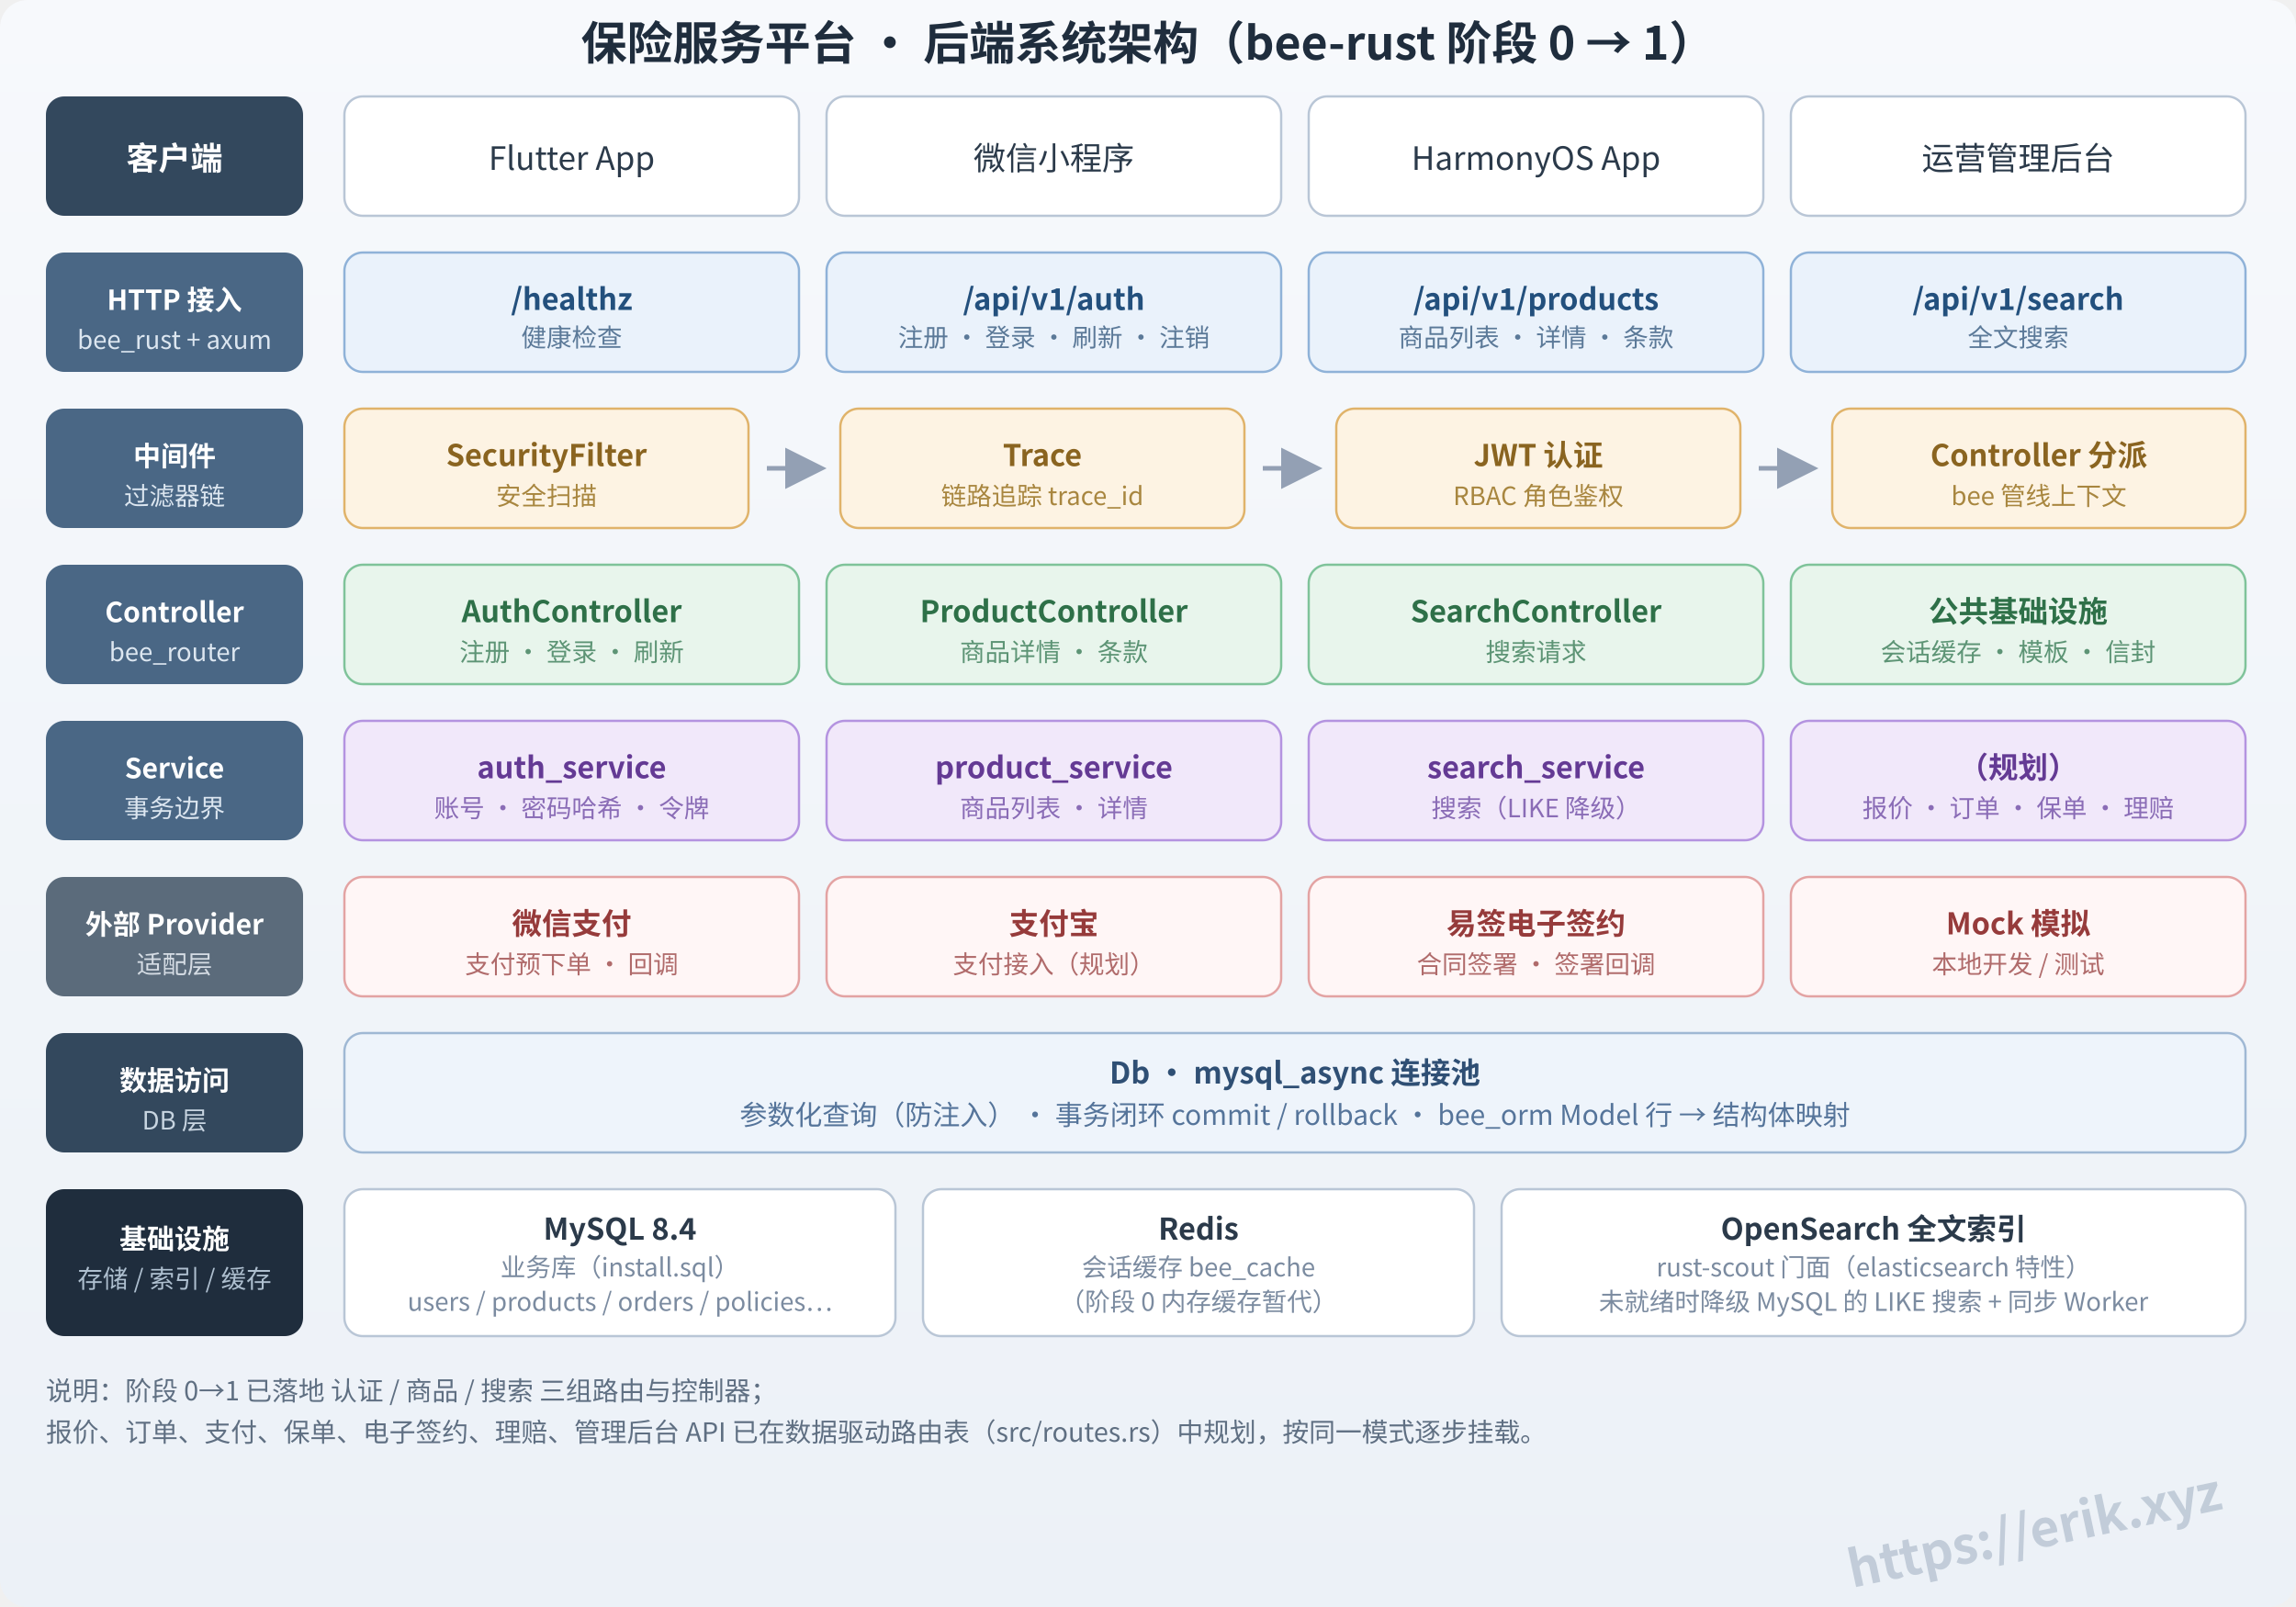
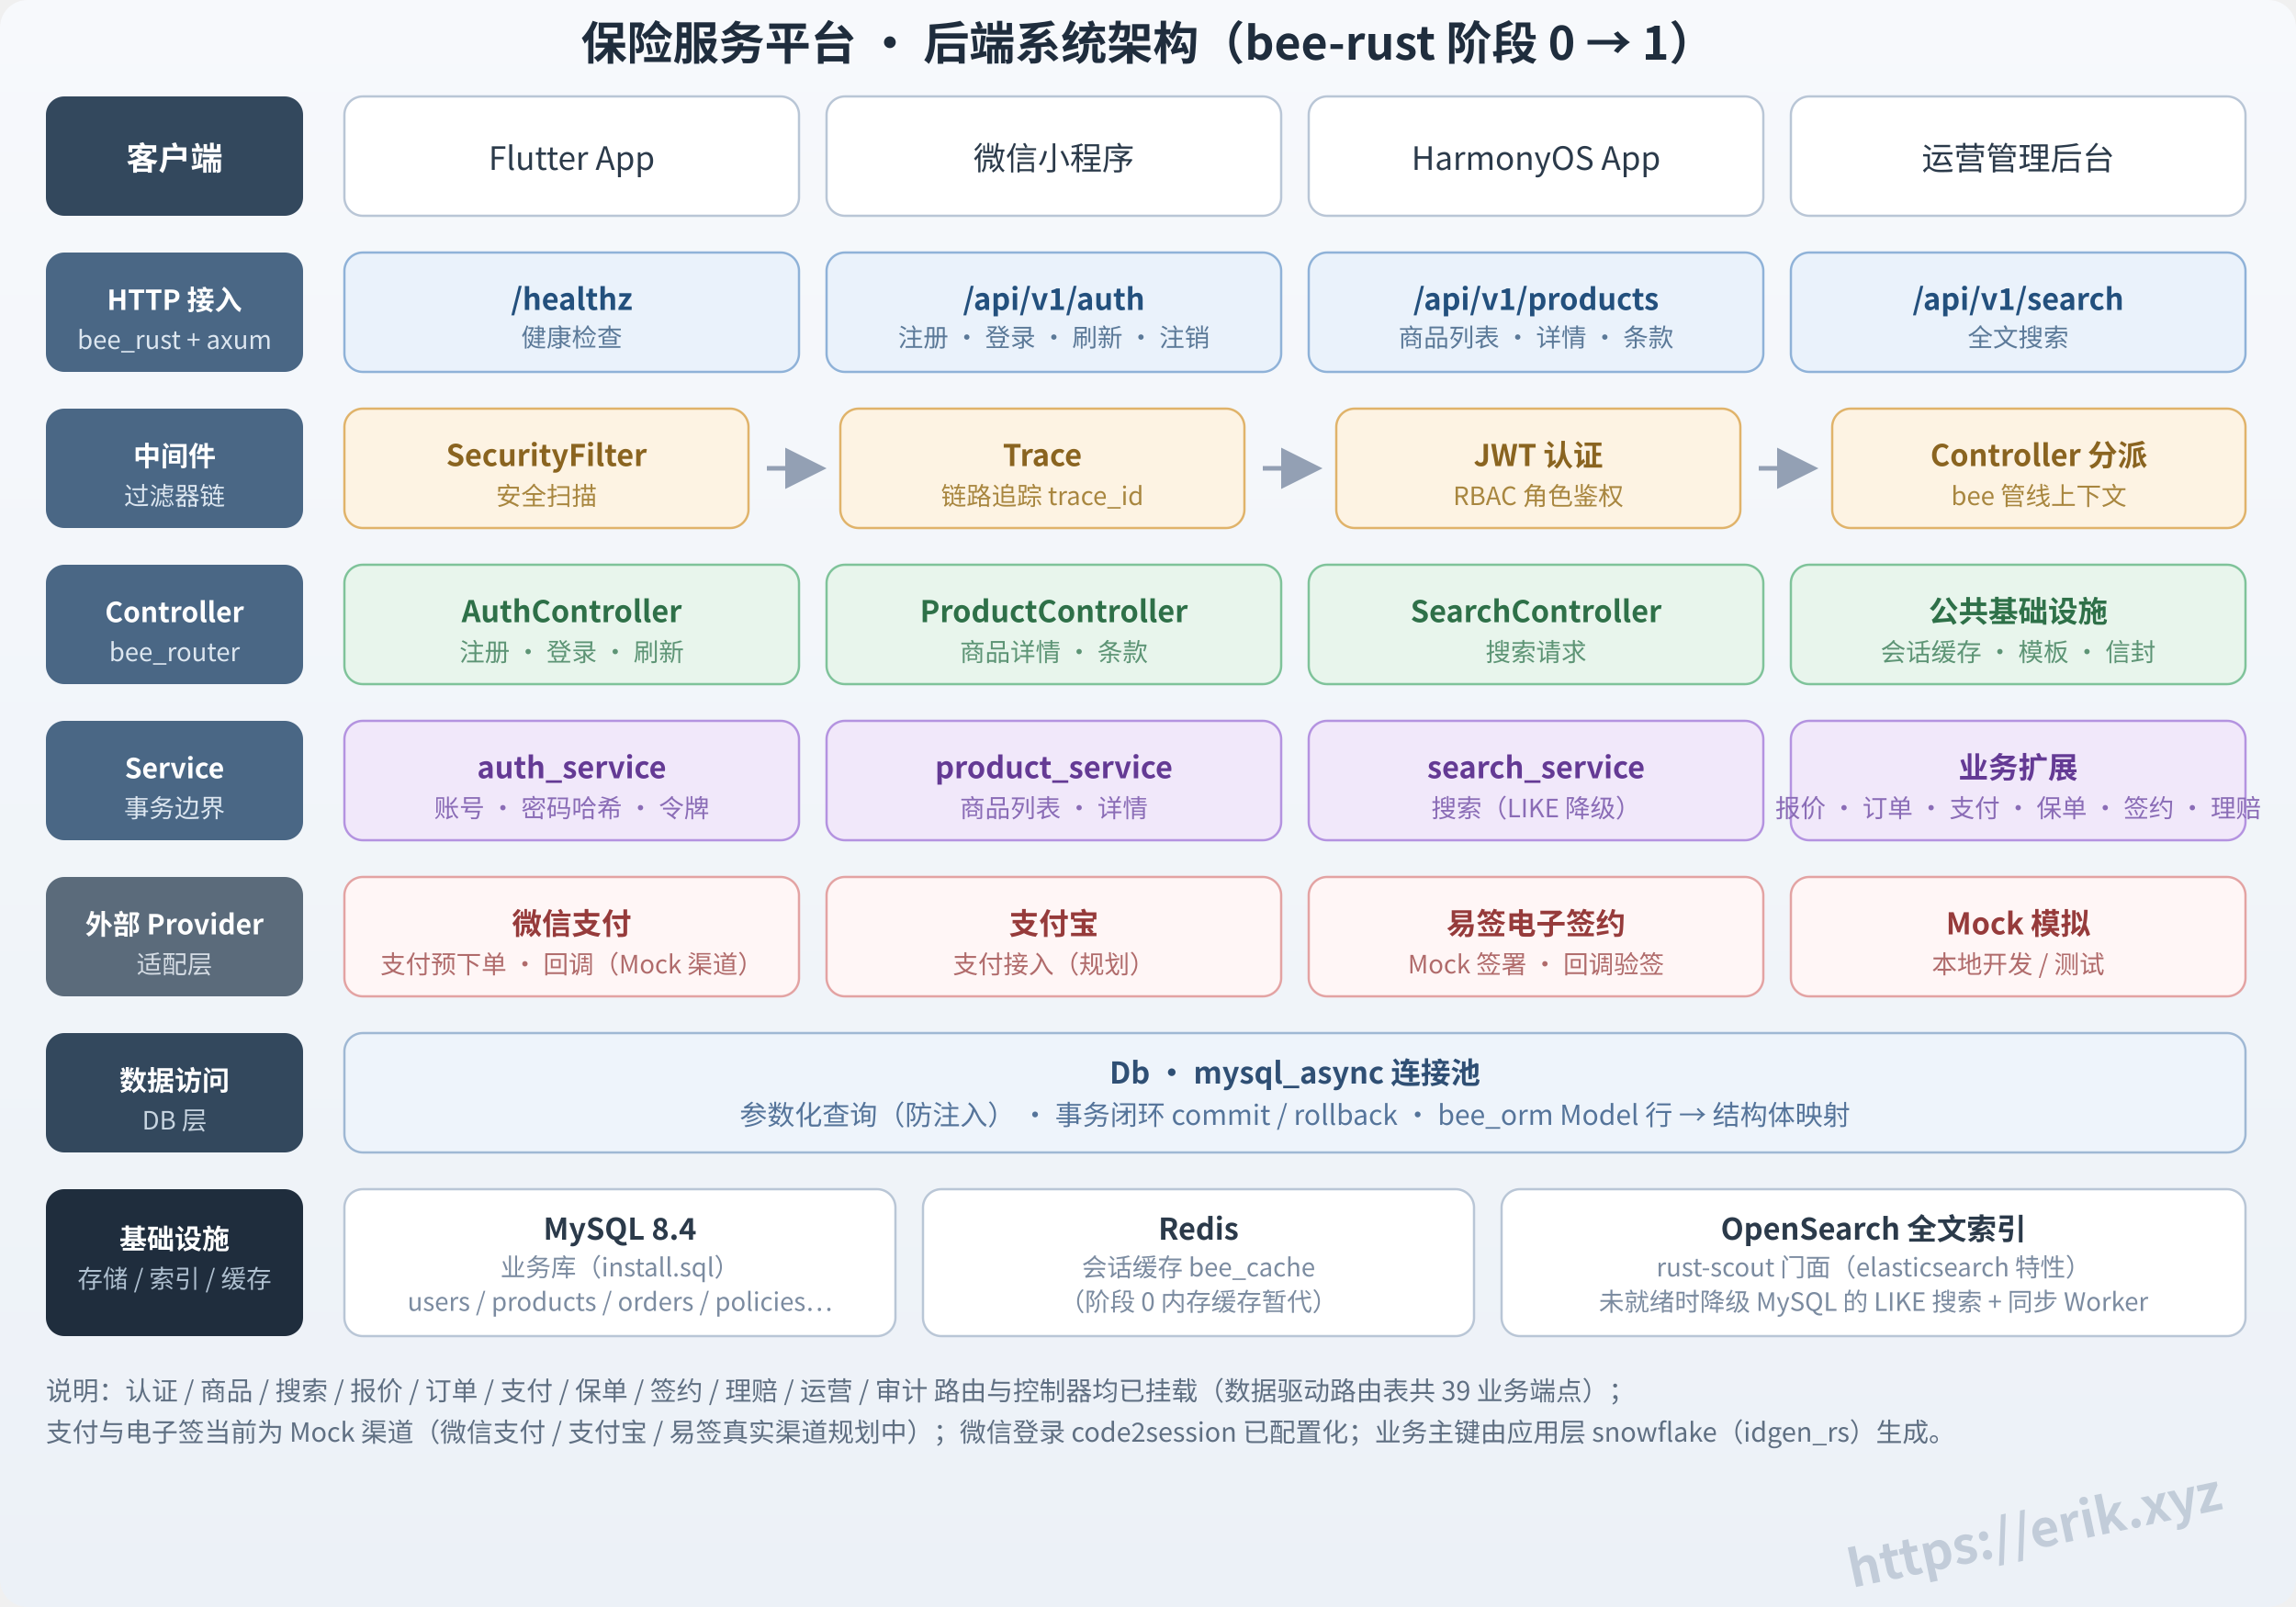
<svg xmlns="http://www.w3.org/2000/svg" width="1000" height="700" viewBox="0 0 1000 700" font-family="'PingFang SC','Microsoft YaHei','Noto Sans CJK SC',sans-serif">
  <defs>
    <marker id="arrow" markerWidth="9" markerHeight="9" refX="7" refY="4.5" orient="auto">
      <path d="M0,0 L9,4.5 L0,9 Z" fill="#93a0b4" />
    </marker>
    <linearGradient id="bg" x1="0" y1="0" x2="0" y2="1">
      <stop offset="0" stop-color="#f7f9fc" />
      <stop offset="1" stop-color="#ecf1f7" />
    </linearGradient>
  </defs>
  <rect x="0" y="0" width="1000" height="700" fill="url(#bg)" rx="12" />
  <text x="500" y="26" text-anchor="middle" font-size="20" font-weight="700" fill="#1f2d3d">保险服务平台 · 后端系统架构（bee-rust 阶段 0 → 1）</text>
  <g>
    <rect x="20" y="42" width="112" height="52" rx="8" fill="#33485d" />
    <text x="76" y="74" text-anchor="middle" font-size="14" fill="#fff" font-weight="600">客户端</text>
    <rect x="150" y="42" width="198" height="52" rx="8" fill="#fff" stroke="#b9c6d6" />
    <text x="249" y="74" text-anchor="middle" font-size="14" fill="#2b3a4a">Flutter App</text>
    <rect x="360" y="42" width="198" height="52" rx="8" fill="#fff" stroke="#b9c6d6" />
    <text x="459" y="74" text-anchor="middle" font-size="14" fill="#2b3a4a">微信小程序</text>
    <rect x="570" y="42" width="198" height="52" rx="8" fill="#fff" stroke="#b9c6d6" />
    <text x="669" y="74" text-anchor="middle" font-size="14" fill="#2b3a4a">HarmonyOS App</text>
    <rect x="780" y="42" width="198" height="52" rx="8" fill="#fff" stroke="#b9c6d6" />
    <text x="879" y="74" text-anchor="middle" font-size="14" fill="#2b3a4a">运营管理后台</text>
  </g>
  <g>
    <rect x="20" y="110" width="112" height="52" rx="8" fill="#4a6785" />
    <text x="76" y="135" text-anchor="middle" font-size="12" fill="#fff" font-weight="600">HTTP 接入</text>
    <text x="76" y="152" text-anchor="middle" font-size="11" fill="#dce6f0">bee_rust + axum</text>
    <rect x="150" y="110" width="198" height="52" rx="8" fill="#eaf2fb" stroke="#8fb2d8" />
    <text x="249" y="135" text-anchor="middle" font-size="13" fill="#23507d" font-weight="600">/healthz</text>
    <text x="249" y="151" text-anchor="middle" font-size="11" fill="#5b7998">健康检查</text>
    <rect x="360" y="110" width="198" height="52" rx="8" fill="#eaf2fb" stroke="#8fb2d8" />
    <text x="459" y="135" text-anchor="middle" font-size="13" fill="#23507d" font-weight="600">/api/v1/auth</text>
    <text x="459" y="151" text-anchor="middle" font-size="11" fill="#5b7998">注册 · 登录 · 刷新 · 注销</text>
    <rect x="570" y="110" width="198" height="52" rx="8" fill="#eaf2fb" stroke="#8fb2d8" />
    <text x="669" y="135" text-anchor="middle" font-size="13" fill="#23507d" font-weight="600">/api/v1/products</text>
    <text x="669" y="151" text-anchor="middle" font-size="11" fill="#5b7998">商品列表 · 详情 · 条款</text>
    <rect x="780" y="110" width="198" height="52" rx="8" fill="#eaf2fb" stroke="#8fb2d8" />
    <text x="879" y="135" text-anchor="middle" font-size="13" fill="#23507d" font-weight="600">/api/v1/search</text>
    <text x="879" y="151" text-anchor="middle" font-size="11" fill="#5b7998">全文搜索</text>
  </g>
  <g>
    <rect x="20" y="178" width="112" height="52" rx="8" fill="#4a6785" />
    <text x="76" y="203" text-anchor="middle" font-size="12" fill="#fff" font-weight="600">中间件</text>
    <text x="76" y="220" text-anchor="middle" font-size="11" fill="#dce6f0">过滤器链</text>
    <rect x="150" y="178" width="176" height="52" rx="8" fill="#fdf3e3" stroke="#e0b36a" />
    <text x="238" y="203" text-anchor="middle" font-size="13" fill="#8a6420" font-weight="600">SecurityFilter</text>
    <text x="238" y="220" text-anchor="middle" font-size="11" fill="#a8863f">安全扫描</text>
    <line x1="334" y1="204" x2="356" y2="204" stroke="#93a0b4" stroke-width="2" marker-end="url(#arrow)" />
    <rect x="366" y="178" width="176" height="52" rx="8" fill="#fdf3e3" stroke="#e0b36a" />
    <text x="454" y="203" text-anchor="middle" font-size="13" fill="#8a6420" font-weight="600">Trace</text>
    <text x="454" y="220" text-anchor="middle" font-size="11" fill="#a8863f">链路追踪 trace_id</text>
    <line x1="550" y1="204" x2="572" y2="204" stroke="#93a0b4" stroke-width="2" marker-end="url(#arrow)" />
    <rect x="582" y="178" width="176" height="52" rx="8" fill="#fdf3e3" stroke="#e0b36a" />
    <text x="670" y="203" text-anchor="middle" font-size="13" fill="#8a6420" font-weight="600">JWT 认证</text>
    <text x="670" y="220" text-anchor="middle" font-size="11" fill="#a8863f">RBAC 角色鉴权</text>
    <line x1="766" y1="204" x2="788" y2="204" stroke="#93a0b4" stroke-width="2" marker-end="url(#arrow)" />
    <rect x="798" y="178" width="180" height="52" rx="8" fill="#fdf3e3" stroke="#e0b36a" />
    <text x="888" y="203" text-anchor="middle" font-size="13" fill="#8a6420" font-weight="600">Controller 分派</text>
    <text x="888" y="220" text-anchor="middle" font-size="11" fill="#a8863f">bee 管线上下文</text>
  </g>
  <g>
    <rect x="20" y="246" width="112" height="52" rx="8" fill="#4a6785" />
    <text x="76" y="271" text-anchor="middle" font-size="12" fill="#fff" font-weight="600">Controller</text>
    <text x="76" y="288" text-anchor="middle" font-size="11" fill="#dce6f0">bee_router</text>
    <rect x="150" y="246" width="198" height="52" rx="8" fill="#e8f5ec" stroke="#7fc39a" />
    <text x="249" y="271" text-anchor="middle" font-size="13" fill="#2e7048" font-weight="600">AuthController</text>
    <text x="249" y="288" text-anchor="middle" font-size="11" fill="#5d9475">注册 · 登录 · 刷新</text>
    <rect x="360" y="246" width="198" height="52" rx="8" fill="#e8f5ec" stroke="#7fc39a" />
    <text x="459" y="271" text-anchor="middle" font-size="13" fill="#2e7048" font-weight="600">ProductController</text>
    <text x="459" y="288" text-anchor="middle" font-size="11" fill="#5d9475">商品详情 · 条款</text>
    <rect x="570" y="246" width="198" height="52" rx="8" fill="#e8f5ec" stroke="#7fc39a" />
    <text x="669" y="271" text-anchor="middle" font-size="13" fill="#2e7048" font-weight="600">SearchController</text>
    <text x="669" y="288" text-anchor="middle" font-size="11" fill="#5d9475">搜索请求</text>
    <rect x="780" y="246" width="198" height="52" rx="8" fill="#e8f5ec" stroke="#7fc39a" />
    <text x="879" y="271" text-anchor="middle" font-size="13" fill="#2e7048" font-weight="600">公共基础设施</text>
    <text x="879" y="288" text-anchor="middle" font-size="11" fill="#5d9475">会话缓存 · 模板 · 信封</text>
  </g>
  <g>
    <rect x="20" y="314" width="112" height="52" rx="8" fill="#4a6785" />
    <text x="76" y="339" text-anchor="middle" font-size="12" fill="#fff" font-weight="600">Service</text>
    <text x="76" y="356" text-anchor="middle" font-size="11" fill="#dce6f0">事务边界</text>
    <rect x="150" y="314" width="198" height="52" rx="8" fill="#f1e8fa" stroke="#b493e0" />
    <text x="249" y="339" text-anchor="middle" font-size="13" fill="#643a94" font-weight="600">auth_service</text>
    <text x="249" y="356" text-anchor="middle" font-size="11" fill="#8a6cb6">账号 · 密码哈希 · 令牌</text>
    <rect x="360" y="314" width="198" height="52" rx="8" fill="#f1e8fa" stroke="#b493e0" />
    <text x="459" y="339" text-anchor="middle" font-size="13" fill="#643a94" font-weight="600">product_service</text>
    <text x="459" y="356" text-anchor="middle" font-size="11" fill="#8a6cb6">商品列表 · 详情</text>
    <rect x="570" y="314" width="198" height="52" rx="8" fill="#f1e8fa" stroke="#b493e0" />
    <text x="669" y="339" text-anchor="middle" font-size="13" fill="#643a94" font-weight="600">search_service</text>
    <text x="669" y="356" text-anchor="middle" font-size="11" fill="#8a6cb6">搜索（LIKE 降级）</text>
    <rect x="780" y="314" width="198" height="52" rx="8" fill="#f1e8fa" stroke="#b493e0" />
-     <text x="879" y="339" text-anchor="middle" font-size="13" fill="#643a94" font-weight="600">（规划）</text>
-     <text x="879" y="356" text-anchor="middle" font-size="11" fill="#8a6cb6">报价 · 订单 · 保单 · 理赔</text>
+     <text x="879" y="339" text-anchor="middle" font-size="13" fill="#643a94" font-weight="600">业务扩展</text>
+     <text x="879" y="356" text-anchor="middle" font-size="11" fill="#8a6cb6">报价 · 订单 · 支付 · 保单 · 签约 · 理赔</text>
  </g>
  <g>
    <rect x="20" y="382" width="112" height="52" rx="8" fill="#5b6b7b" />
    <text x="76" y="407" text-anchor="middle" font-size="12" fill="#fff" font-weight="600">外部 Provider</text>
    <text x="76" y="424" text-anchor="middle" font-size="11" fill="#d5dce4">适配层</text>
    <rect x="150" y="382" width="198" height="52" rx="8" fill="#fff6f6" stroke="#e3a3a3" />
    <text x="249" y="407" text-anchor="middle" font-size="13" fill="#963b3b" font-weight="600">微信支付</text>
-     <text x="249" y="424" text-anchor="middle" font-size="11" fill="#b06b6b">支付预下单 · 回调</text>
+     <text x="249" y="424" text-anchor="middle" font-size="11" fill="#b06b6b">支付预下单 · 回调（Mock 渠道）</text>
    <rect x="360" y="382" width="198" height="52" rx="8" fill="#fff6f6" stroke="#e3a3a3" />
    <text x="459" y="407" text-anchor="middle" font-size="13" fill="#963b3b" font-weight="600">支付宝</text>
    <text x="459" y="424" text-anchor="middle" font-size="11" fill="#b06b6b">支付接入（规划）</text>
    <rect x="570" y="382" width="198" height="52" rx="8" fill="#fff6f6" stroke="#e3a3a3" />
    <text x="669" y="407" text-anchor="middle" font-size="13" fill="#963b3b" font-weight="600">易签电子签约</text>
-     <text x="669" y="424" text-anchor="middle" font-size="11" fill="#b06b6b">合同签署 · 签署回调</text>
+     <text x="669" y="424" text-anchor="middle" font-size="11" fill="#b06b6b">Mock 签署 · 回调验签</text>
    <rect x="780" y="382" width="198" height="52" rx="8" fill="#fff6f6" stroke="#e3a3a3" />
    <text x="879" y="407" text-anchor="middle" font-size="13" fill="#963b3b" font-weight="600">Mock 模拟</text>
    <text x="879" y="424" text-anchor="middle" font-size="11" fill="#b06b6b">本地开发 / 测试</text>
  </g>
  <g>
    <rect x="20" y="450" width="112" height="52" rx="8" fill="#33485d" />
    <text x="76" y="475" text-anchor="middle" font-size="12" fill="#fff" font-weight="600">数据访问</text>
    <text x="76" y="492" text-anchor="middle" font-size="11" fill="#c7d4e0">DB 层</text>
    <rect x="150" y="450" width="828" height="52" rx="8" fill="#eef4fb" stroke="#9fb8d4" />
    <text x="564" y="472" text-anchor="middle" font-size="13" fill="#2f4f74" font-weight="600">Db · mysql_async 连接池</text>
    <text x="564" y="490" text-anchor="middle" font-size="12" fill="#55749a">参数化查询（防注入） · 事务闭环 commit / rollback · bee_orm Model 行 → 结构体映射</text>
  </g>
  <g>
    <rect x="20" y="518" width="112" height="64" rx="8" fill="#1f2d3d" />
    <text x="76" y="544" text-anchor="middle" font-size="12" fill="#fff" font-weight="600">基础设施</text>
    <text x="76" y="561" text-anchor="middle" font-size="11" fill="#aebfcf">存储 / 索引 / 缓存</text>
    <rect x="150" y="518" width="240" height="64" rx="8" fill="#fff" stroke="#b9c6d6" />
    <text x="270" y="540" text-anchor="middle" font-size="13" fill="#2b3a4a" font-weight="600">MySQL 8.4</text>
    <text x="270" y="556" text-anchor="middle" font-size="11" fill="#7b8ba0">业务库（install.sql）</text>
    <text x="270" y="571" text-anchor="middle" font-size="11" fill="#7b8ba0">users / products / orders / policies…</text>
    <rect x="402" y="518" width="240" height="64" rx="8" fill="#fff" stroke="#b9c6d6" />
    <text x="522" y="540" text-anchor="middle" font-size="13" fill="#2b3a4a" font-weight="600">Redis</text>
    <text x="522" y="556" text-anchor="middle" font-size="11" fill="#7b8ba0">会话缓存 bee_cache</text>
    <text x="522" y="571" text-anchor="middle" font-size="11" fill="#7b8ba0">（阶段 0 内存缓存暂代）</text>
    <rect x="654" y="518" width="324" height="64" rx="8" fill="#fff" stroke="#b9c6d6" />
    <text x="816" y="540" text-anchor="middle" font-size="13" fill="#2b3a4a" font-weight="600">OpenSearch 全文索引</text>
    <text x="816" y="556" text-anchor="middle" font-size="11" fill="#7b8ba0">rust-scout 门面（elasticsearch 特性）</text>
    <text x="816" y="571" text-anchor="middle" font-size="11" fill="#7b8ba0">未就绪时降级 MySQL 的 LIKE 搜索 + 同步 Worker</text>
  </g>
-   <text x="20" y="610" font-size="11.5" fill="#5f6f82">说明：阶段 0→1 已落地 认证 / 商品 / 搜索 三组路由与控制器；</text>
-   <text x="20" y="628" font-size="11.5" fill="#5f6f82">报价、订单、支付、保单、电子签约、理赔、管理后台 API 已在数据驱动路由表（src/routes.rs）中规划，按同一模式逐步挂载。</text>
+   <text x="20" y="610" font-size="11.5" fill="#5f6f82">说明：认证 / 商品 / 搜索 / 报价 / 订单 / 支付 / 保单 / 签约 / 理赔 / 运营 / 审计 路由与控制器均已挂载（数据驱动路由表共 39 业务端点）；</text>
+   <text x="20" y="628" font-size="11.5" fill="#5f6f82">支付与电子签当前为 Mock 渠道（微信支付 / 支付宝 / 易签真实渠道规划中）；微信登录 code2session 已配置化；业务主键由应用层 snowflake（idgen_rs）生成。</text>
  <text x="972" y="672" text-anchor="end" font-size="22" font-weight="600" fill="#8ea0b5" fill-opacity="0.45" transform="rotate(-12 900 680)">https://erik.xyz</text>
</svg>
